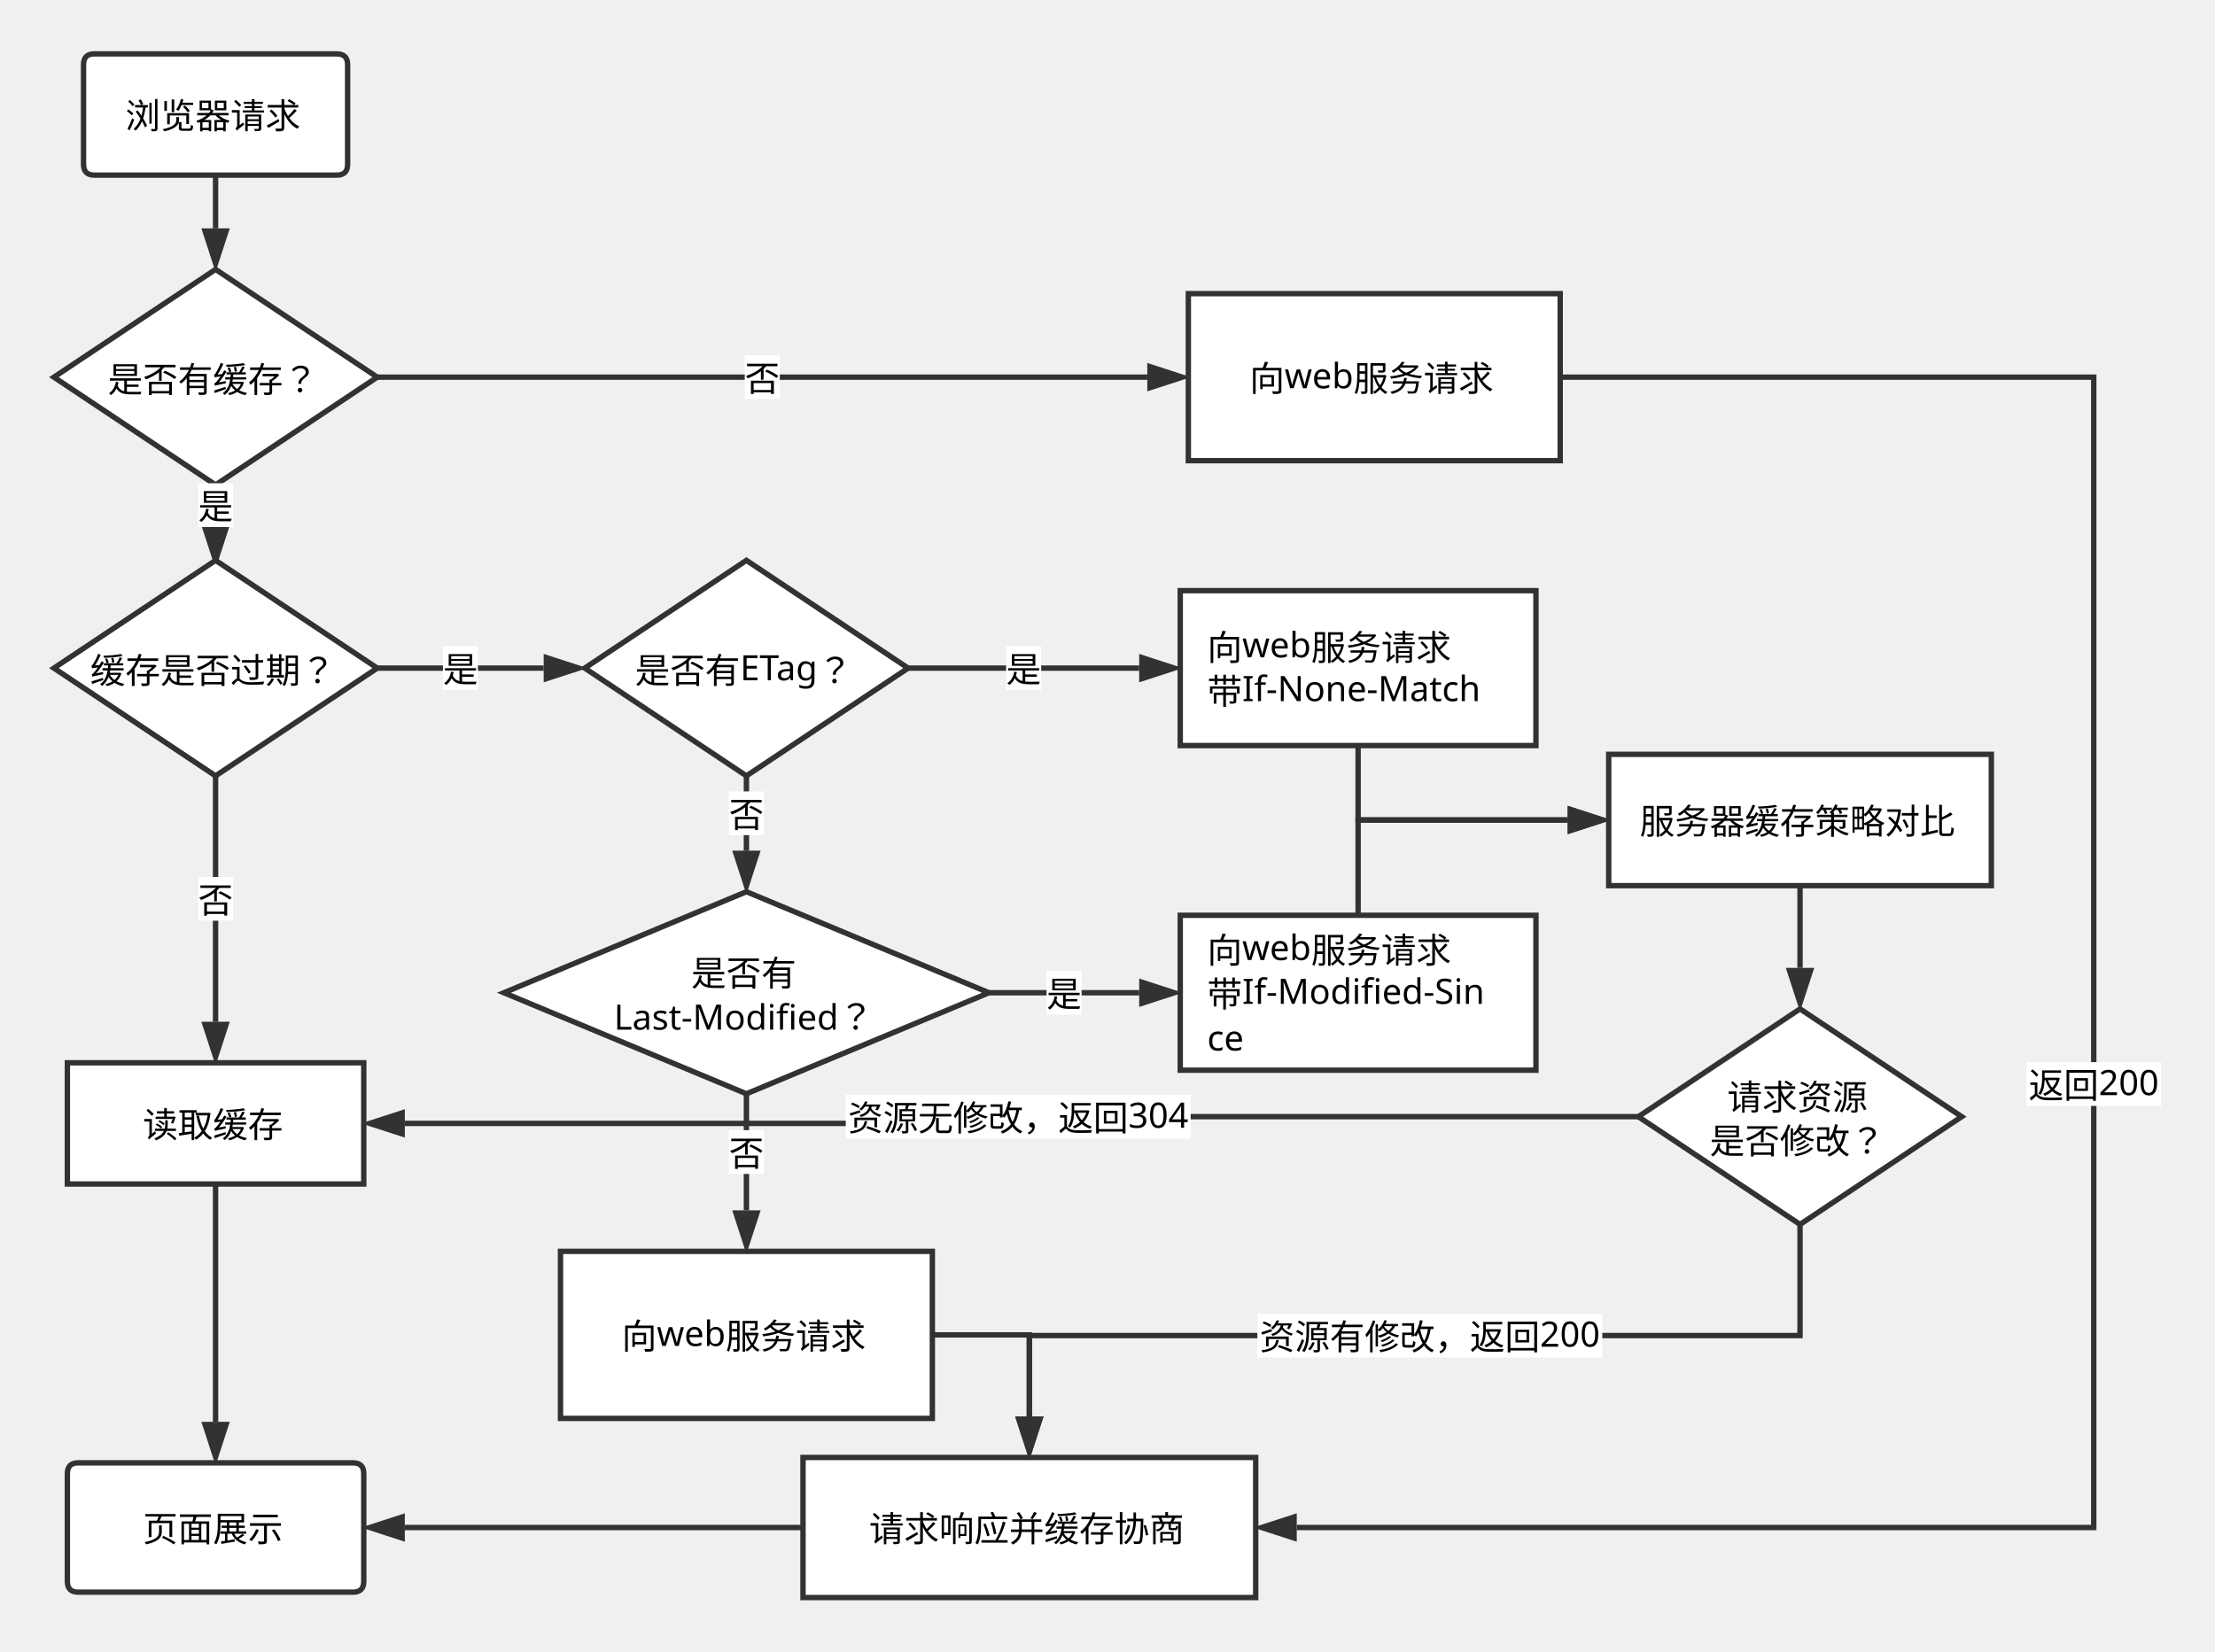
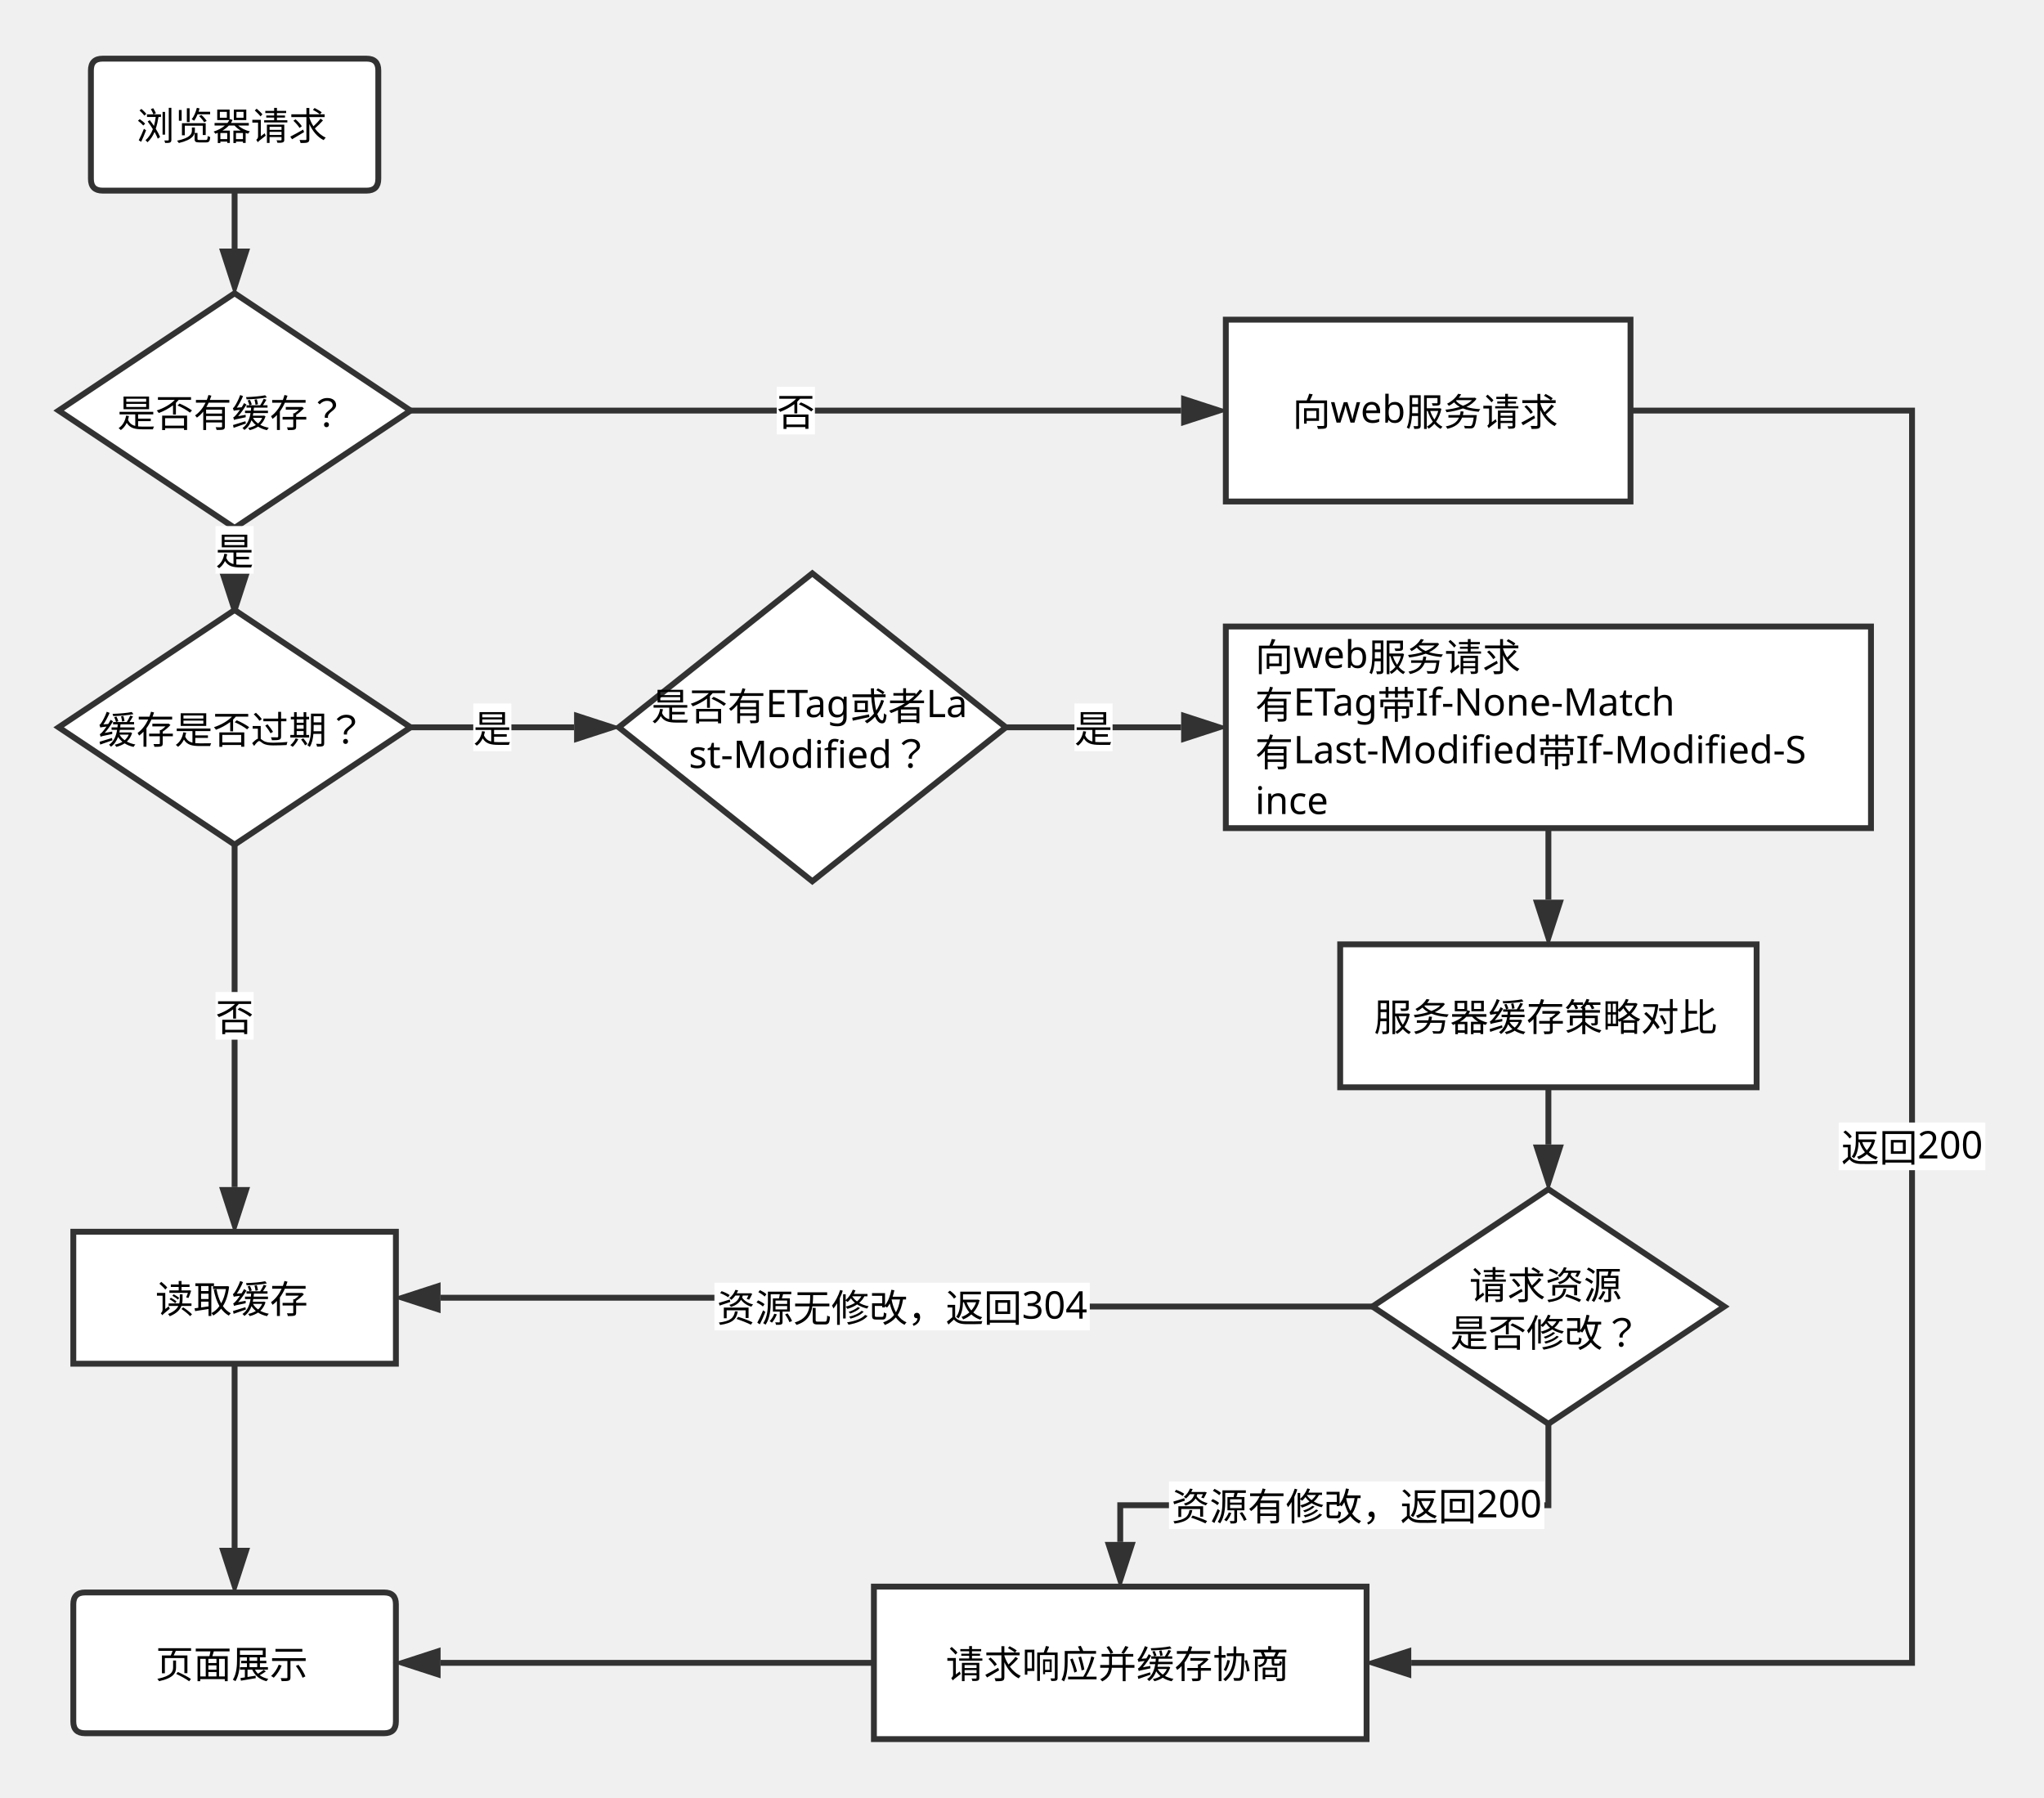
- <svg xmlns="http://www.w3.org/2000/svg" id="processonSvg1000" viewBox="90.0 69.0 822.0 613.0" width="822.0" height="613.0">
+ <svg xmlns="http://www.w3.org/2000/svg" id="processonSvg1000" viewBox="90.0 69.0 697.0 613.0" width="697.0" height="613.0">
  <defs id="ProcessOnDefs1001">
    <marker id="ProcessOnMarker1011" markerUnits="userSpaceOnUse" orient="auto" markerWidth="16.236" markerHeight="10.551" viewBox="-1.0 -1.376 16.236 10.551" refX="-1.0" refY="3.899">
      <path id="ProcessOnPath1012" d="M12.0 3.899L0.0 7.798V0.0Z" stroke="#323232" stroke-width="2.0" fill="#323232" transform="matrix(1.0,0.0,0.0,1.0,0.0,0.0)" />
    </marker>
    <marker id="ProcessOnMarker1019" markerUnits="userSpaceOnUse" orient="auto" markerWidth="16.236" markerHeight="10.551" viewBox="-1.0 -1.376 16.236 10.551" refX="-1.0" refY="3.899">
      <path id="ProcessOnPath1020" d="M12.0 3.899L0.0 7.798V0.0Z" stroke="#323232" stroke-width="2.0" fill="#323232" transform="matrix(1.0,0.0,0.0,1.0,0.0,0.0)" />
    </marker>
    <marker id="ProcessOnMarker1034" markerUnits="userSpaceOnUse" orient="auto" markerWidth="16.236" markerHeight="10.551" viewBox="-1.0 -1.376 16.236 10.551" refX="-1.0" refY="3.899">
      <path id="ProcessOnPath1035" d="M12.0 3.899L0.0 7.798V0.0Z" stroke="#323232" stroke-width="2.0" fill="#323232" transform="matrix(1.0,0.0,0.0,1.0,0.0,0.0)" />
    </marker>
    <marker id="ProcessOnMarker1049" markerUnits="userSpaceOnUse" orient="auto" markerWidth="16.236" markerHeight="10.551" viewBox="-1.0 -1.376 16.236 10.551" refX="-1.0" refY="3.899">
      <path id="ProcessOnPath1050" d="M12.0 3.899L0.0 7.798V0.0Z" stroke="#323232" stroke-width="2.0" fill="#323232" transform="matrix(1.0,0.0,0.0,1.0,0.0,0.0)" />
    </marker>
    <marker id="ProcessOnMarker1053" markerUnits="userSpaceOnUse" orient="auto" markerWidth="16.236" markerHeight="10.551" viewBox="-1.0 -1.376 16.236 10.551" refX="-1.0" refY="3.899">
      <path id="ProcessOnPath1054" d="M12.0 3.899L0.0 7.798V0.0Z" stroke="#323232" stroke-width="2.0" fill="#323232" transform="matrix(1.0,0.0,0.0,1.0,0.0,0.0)" />
    </marker>
-     <marker id="ProcessOnMarker1064" markerUnits="userSpaceOnUse" orient="auto" markerWidth="16.236" markerHeight="10.551" viewBox="-1.0 -1.376 16.236 10.551" refX="-1.0" refY="3.899">
-       <path id="ProcessOnPath1065" d="M12.0 3.899L0.0 7.798V0.0Z" stroke="#323232" stroke-width="2.0" fill="#323232" transform="matrix(1.0,0.0,0.0,1.0,0.0,0.0)" />
+     <marker id="ProcessOnMarker1065" markerUnits="userSpaceOnUse" orient="auto" markerWidth="16.236" markerHeight="10.551" viewBox="-1.0 -1.376 16.236 10.551" refX="-1.0" refY="3.899">
+       <path id="ProcessOnPath1066" d="M12.0 3.899L0.0 7.798V0.0Z" stroke="#323232" stroke-width="2.0" fill="#323232" transform="matrix(1.0,0.0,0.0,1.0,0.0,0.0)" />
    </marker>
-     <marker id="ProcessOnMarker1076" markerUnits="userSpaceOnUse" orient="auto" markerWidth="16.236" markerHeight="10.551" viewBox="-1.0 -1.376 16.236 10.551" refX="-1.0" refY="3.899">
-       <path id="ProcessOnPath1077" d="M12.0 3.899L0.0 7.798V0.0Z" stroke="#323232" stroke-width="2.0" fill="#323232" transform="matrix(1.0,0.0,0.0,1.0,0.0,0.0)" />
+     <marker id="ProcessOnMarker1087" markerUnits="userSpaceOnUse" orient="auto" markerWidth="16.236" markerHeight="10.551" viewBox="-1.0 -1.376 16.236 10.551" refX="-1.0" refY="3.899">
+       <path id="ProcessOnPath1088" d="M12.0 3.899L0.0 7.798V0.0Z" stroke="#323232" stroke-width="2.0" fill="#323232" transform="matrix(1.0,0.0,0.0,1.0,0.0,0.0)" />
    </marker>
-     <marker id="ProcessOnMarker1088" markerUnits="userSpaceOnUse" orient="auto" markerWidth="16.236" markerHeight="10.551" viewBox="-1.0 -1.376 16.236 10.551" refX="-1.0" refY="3.899">
-       <path id="ProcessOnPath1089" d="M12.0 3.899L0.0 7.798V0.0Z" stroke="#323232" stroke-width="2.0" fill="#323232" transform="matrix(1.0,0.0,0.0,1.0,0.0,0.0)" />
+     <marker id="ProcessOnMarker1094" markerUnits="userSpaceOnUse" orient="auto" markerWidth="16.236" markerHeight="10.551" viewBox="-1.0 -1.376 16.236 10.551" refX="-1.0" refY="3.899">
+       <path id="ProcessOnPath1095" d="M12.0 3.899L0.0 7.798V0.0Z" stroke="#323232" stroke-width="2.0" fill="#323232" transform="matrix(1.0,0.0,0.0,1.0,0.0,0.0)" />
    </marker>
-     <marker id="ProcessOnMarker1109" markerUnits="userSpaceOnUse" orient="auto" markerWidth="16.236" markerHeight="10.551" viewBox="-1.0 -1.376 16.236 10.551" refX="-1.0" refY="3.899">
-       <path id="ProcessOnPath1110" d="M12.0 3.899L0.0 7.798V0.0Z" stroke="#323232" stroke-width="2.0" fill="#323232" transform="matrix(1.0,0.0,0.0,1.0,0.0,0.0)" />
+     <marker id="ProcessOnMarker1103" markerUnits="userSpaceOnUse" orient="auto" markerWidth="16.236" markerHeight="10.551" viewBox="-1.0 -1.376 16.236 10.551" refX="-1.0" refY="3.899">
+       <path id="ProcessOnPath1104" d="M12.0 3.899L0.0 7.798V0.0Z" stroke="#323232" stroke-width="2.0" fill="#323232" transform="matrix(1.0,0.0,0.0,1.0,0.0,0.0)" />
    </marker>
-     <marker id="ProcessOnMarker1116" markerUnits="userSpaceOnUse" orient="auto" markerWidth="16.236" markerHeight="10.551" viewBox="-1.0 -1.376 16.236 10.551" refX="-1.0" refY="3.899">
-       <path id="ProcessOnPath1117" d="M12.0 3.899L0.0 7.798V0.0Z" stroke="#323232" stroke-width="2.0" fill="#323232" transform="matrix(1.0,0.0,0.0,1.0,0.0,0.0)" />
+     <marker id="ProcessOnMarker1110" markerUnits="userSpaceOnUse" orient="auto" markerWidth="16.236" markerHeight="10.551" viewBox="-1.0 -1.376 16.236 10.551" refX="-1.0" refY="3.899">
+       <path id="ProcessOnPath1111" d="M12.0 3.899L0.0 7.798V0.0Z" stroke="#323232" stroke-width="2.0" fill="#323232" transform="matrix(1.0,0.0,0.0,1.0,0.0,0.0)" />
    </marker>
-     <marker id="ProcessOnMarker1125" markerUnits="userSpaceOnUse" orient="auto" markerWidth="16.236" markerHeight="10.551" viewBox="-1.0 -1.376 16.236 10.551" refX="-1.0" refY="3.899">
-       <path id="ProcessOnPath1126" d="M12.0 3.899L0.0 7.798V0.0Z" stroke="#323232" stroke-width="2.0" fill="#323232" transform="matrix(1.0,0.0,0.0,1.0,0.0,0.0)" />
+     <marker id="ProcessOnMarker1114" markerUnits="userSpaceOnUse" orient="auto" markerWidth="16.236" markerHeight="10.551" viewBox="-1.0 -1.376 16.236 10.551" refX="-1.0" refY="3.899">
+       <path id="ProcessOnPath1115" d="M12.0 3.899L0.0 7.798V0.0Z" stroke="#323232" stroke-width="2.0" fill="#323232" transform="matrix(1.0,0.0,0.0,1.0,0.0,0.0)" />
    </marker>
-     <marker id="ProcessOnMarker1132" markerUnits="userSpaceOnUse" orient="auto" markerWidth="16.236" markerHeight="10.551" viewBox="-1.0 -1.376 16.236 10.551" refX="-1.0" refY="3.899">
-       <path id="ProcessOnPath1133" d="M12.0 3.899L0.0 7.798V0.0Z" stroke="#323232" stroke-width="2.0" fill="#323232" transform="matrix(1.0,0.0,0.0,1.0,0.0,0.0)" />
+     <marker id="ProcessOnMarker1121" markerUnits="userSpaceOnUse" orient="auto" markerWidth="16.236" markerHeight="10.551" viewBox="-1.0 -1.376 16.236 10.551" refX="-1.0" refY="3.899">
+       <path id="ProcessOnPath1122" d="M12.0 3.899L0.0 7.798V0.0Z" stroke="#323232" stroke-width="2.0" fill="#323232" transform="matrix(1.0,0.0,0.0,1.0,0.0,0.0)" />
    </marker>
-     <marker id="ProcessOnMarker1136" markerUnits="userSpaceOnUse" orient="auto" markerWidth="16.236" markerHeight="10.551" viewBox="-1.0 -1.376 16.236 10.551" refX="-1.0" refY="3.899">
-       <path id="ProcessOnPath1137" d="M12.0 3.899L0.0 7.798V0.0Z" stroke="#323232" stroke-width="2.0" fill="#323232" transform="matrix(1.0,0.0,0.0,1.0,0.0,0.0)" />
-     </marker>
-     <marker id="ProcessOnMarker1140" markerUnits="userSpaceOnUse" orient="auto" markerWidth="16.236" markerHeight="10.551" viewBox="-1.0 -1.376 16.236 10.551" refX="-1.0" refY="3.899">
-       <path id="ProcessOnPath1141" d="M12.0 3.899L0.0 7.798V0.0Z" stroke="#323232" stroke-width="2.0" fill="#323232" transform="matrix(1.0,0.0,0.0,1.0,0.0,0.0)" />
-     </marker>
-     <marker id="ProcessOnMarker1144" markerUnits="userSpaceOnUse" orient="auto" markerWidth="16.236" markerHeight="10.551" viewBox="-1.0 -1.376 16.236 10.551" refX="-1.0" refY="3.899">
-       <path id="ProcessOnPath1145" d="M12.0 3.899L0.0 7.798V0.0Z" stroke="#323232" stroke-width="2.0" fill="#323232" transform="matrix(1.0,0.0,0.0,1.0,0.0,0.0)" />
-     </marker>
-     <marker id="ProcessOnMarker1151" markerUnits="userSpaceOnUse" orient="auto" markerWidth="16.236" markerHeight="10.551" viewBox="-1.0 -1.376 16.236 10.551" refX="-1.0" refY="3.899">
-       <path id="ProcessOnPath1152" d="M12.0 3.899L0.0 7.798V0.0Z" stroke="#323232" stroke-width="2.0" fill="#323232" transform="matrix(1.0,0.0,0.0,1.0,0.0,0.0)" />
-     </marker>
-     <marker id="ProcessOnMarker1162" markerUnits="userSpaceOnUse" orient="auto" markerWidth="16.236" markerHeight="10.551" viewBox="-1.0 -1.376 16.236 10.551" refX="-1.0" refY="3.899">
-       <path id="ProcessOnPath1163" d="M12.0 3.899L0.0 7.798V0.0Z" stroke="#323232" stroke-width="2.0" fill="#323232" transform="matrix(1.0,0.0,0.0,1.0,0.0,0.0)" />
-     </marker>
-     <marker id="ProcessOnMarker1166" markerUnits="userSpaceOnUse" orient="auto" markerWidth="16.236" markerHeight="10.551" viewBox="-1.0 -1.376 16.236 10.551" refX="-1.0" refY="3.899">
-       <path id="ProcessOnPath1167" d="M12.0 3.899L0.0 7.798V0.0Z" stroke="#323232" stroke-width="2.0" fill="#323232" transform="matrix(1.0,0.0,0.0,1.0,0.0,0.0)" />
+     <marker id="ProcessOnMarker1128" markerUnits="userSpaceOnUse" orient="auto" markerWidth="16.236" markerHeight="10.551" viewBox="-1.0 -1.376 16.236 10.551" refX="-1.0" refY="3.899">
+       <path id="ProcessOnPath1129" d="M12.0 3.899L0.0 7.798V0.0Z" stroke="#323232" stroke-width="2.0" fill="#323232" transform="matrix(1.0,0.0,0.0,1.0,0.0,0.0)" />
    </marker>
  </defs>
  <g id="ProcessOnG1002">
-     <path id="ProcessOnPath1003" d="M90.0 69.0H912.0V682.0H90.0V69.0Z" fill="none" />
+     <path id="ProcessOnPath1003" d="M90.0 69.0H787.0V682.0H90.0V69.0Z" fill="none" />
    <g id="ProcessOnG1004">
      <g id="ProcessOnG1005" transform="matrix(1.0,0.0,0.0,1.0,121.0,89.0)" opacity="1.0">
        <path id="ProcessOnPath1006" d="M0.0 4.0Q0.0 0.0 4.0 0.0L94.0 0.0Q98.0 0.0 98.0 4.0L98.0 41.0Q98.0 45.0 94.0 45.0L4.0 45.0Q0.0 45.0 0.0 41.0Z" stroke="#323232" stroke-width="2.0" stroke-dasharray="none" opacity="1.0" fill="#ffffff" />
        <g id="ProcessOnG1007" transform="matrix(1.0,0.0,0.0,1.0,10.0,14.375)">
          <text id="ProcessOnText1008" fill="#000000" font-size="13" x="38.0" y="13.325" font-family="微软雅黑" font-weight="normal" font-style="normal" text-decoration="none" family="微软雅黑" text-anchor="middle" size="13">浏览器请求</text>
        </g>
      </g>
      <g id="ProcessOnG1009">
        <path id="ProcessOnPath1010" d="M170.0 134.0L170.0 151.5L170.0 151.5L170.0 153.764" stroke="#323232" stroke-width="2.0" stroke-dasharray="none" fill="none" marker-end="url(#ProcessOnMarker1011)" />
      </g>
      <g id="ProcessOnG1013" transform="matrix(1.0,0.0,0.0,1.0,110.0,169.0)" opacity="1.0">
        <path id="ProcessOnPath1014" d="M0.0 40.0L60.0 0.0L120.0 40.0L60.0 80.0Z" stroke="#323232" stroke-width="2.0" stroke-dasharray="none" opacity="1.0" fill="#ffffff" />
        <g id="ProcessOnG1015" transform="matrix(1.0,0.0,0.0,1.0,10.0,32.275)">
          <text id="ProcessOnText1016" fill="#000000" font-size="13" x="49.0" y="13.325" font-family="微软雅黑" font-weight="normal" font-style="normal" text-decoration="none" family="微软雅黑" text-anchor="middle" size="13">是否有缓存？</text>
        </g>
      </g>
      <g id="ProcessOnG1017">
-         <path id="ProcessOnPath1018" d="M230.0 209.0L380.5 209.0L380.5 209.0L515.764 209.0" stroke="#323232" stroke-width="2.0" stroke-dasharray="none" fill="none" marker-end="url(#ProcessOnMarker1019)" />
-         <g id="ProcessOnG1021" transform="matrix(1.0,0.0,0.0,1.0,372.882,200.875)">
+         <path id="ProcessOnPath1018" d="M230.0 209.0L369.0 209.0L369.0 209.0L492.764 209.0" stroke="#323232" stroke-width="2.0" stroke-dasharray="none" fill="none" marker-end="url(#ProcessOnMarker1019)" />
+         <g id="ProcessOnG1021" transform="matrix(1.0,0.0,0.0,1.0,361.382,200.875)">
          <path id="ProcessOnPath1022" d="M0 0H13.0V16.25H0Z" fill="#fff" transform="matrix(1.0,0.0,0.0,1.0,-6.5,0.0)" />
          <text id="ProcessOnText1023" fill="#000000" font-size="13" x="0.0" y="13.325" font-family="微软雅黑" font-weight="normal" font-style="normal" text-decoration="none" family="微软雅黑" text-anchor="middle" size="13">否</text>
        </g>
      </g>
-       <g id="ProcessOnG1024" transform="matrix(1.0,0.0,0.0,1.0,531.0,178.0)" opacity="1.0">
+       <g id="ProcessOnG1024" transform="matrix(1.0,0.0,0.0,1.0,508.0,178.0)" opacity="1.0">
        <path id="ProcessOnPath1025" d="M0.0 0.0L138.0 0.0L138.0 62.0L0.0 62.0Z" stroke="#323232" stroke-width="2.0" stroke-dasharray="none" opacity="1.0" fill="#ffffff" />
        <g id="ProcessOnG1026" transform="matrix(1.0,0.0,0.0,1.0,10.0,22.875)">
          <text id="ProcessOnText1027" fill="#000000" font-size="13" x="58.0" y="13.325" font-family="微软雅黑" font-weight="normal" font-style="normal" text-decoration="none" family="微软雅黑" text-anchor="middle" size="13">向web服务请求</text>
        </g>
      </g>
      <g id="ProcessOnG1028" transform="matrix(1.0,0.0,0.0,1.0,388.0,610.0)" opacity="1.0">
        <path id="ProcessOnPath1029" d="M0.0 0.0L168.0 0.0L168.0 52.0L0.0 52.0Z" stroke="#323232" stroke-width="2.0" stroke-dasharray="none" opacity="1.0" fill="#ffffff" />
        <g id="ProcessOnG1030" transform="matrix(1.0,0.0,0.0,1.0,10.0,17.875)">
          <text id="ProcessOnText1031" fill="#000000" font-size="13" x="73.0" y="13.325" font-family="微软雅黑" font-weight="normal" font-style="normal" text-decoration="none" family="微软雅黑" text-anchor="middle" size="13">请求响应并缓存协商</text>
        </g>
      </g>
      <g id="ProcessOnG1032">
        <path id="ProcessOnPath1033" d="M170.0 249.0L170.0 263.0L170.0 263.0L170.0 264.0" stroke="#323232" stroke-width="2.0" stroke-dasharray="none" fill="none" marker-end="url(#ProcessOnMarker1034)" />
        <g id="ProcessOnG1036" transform="matrix(1.0,0.0,0.0,1.0,170.0,248.375)">
          <path id="ProcessOnPath1037" d="M0 0H13.0V16.25H0Z" fill="#fff" transform="matrix(1.0,0.0,0.0,1.0,-6.5,0.0)" />
          <text id="ProcessOnText1038" fill="#000000" font-size="13" x="0.0" y="13.325" font-family="微软雅黑" font-weight="normal" font-style="normal" text-decoration="none" family="微软雅黑" text-anchor="middle" size="13">是</text>
        </g>
      </g>
      <g id="ProcessOnG1039" transform="matrix(1.0,0.0,0.0,1.0,110.0,277.0)" opacity="1.0">
        <path id="ProcessOnPath1040" d="M0.0 40.0L60.0 0.0L120.0 40.0L60.0 80.0Z" stroke="#323232" stroke-width="2.0" stroke-dasharray="none" opacity="1.0" fill="#ffffff" />
        <g id="ProcessOnG1041" transform="matrix(1.0,0.0,0.0,1.0,10.0,32.275)">
          <text id="ProcessOnText1042" fill="#000000" font-size="13" x="49.0" y="13.325" font-family="微软雅黑" font-weight="normal" font-style="normal" text-decoration="none" family="微软雅黑" text-anchor="middle" size="13">缓存是否过期？</text>
        </g>
      </g>
      <g id="ProcessOnG1043" transform="matrix(1.0,0.0,0.0,1.0,115.0,612.0)" opacity="1.0">
        <path id="ProcessOnPath1044" d="M0.0 4.0Q0.0 0.0 4.0 0.0L106.0 0.0Q110.0 0.0 110.0 4.0L110.0 44.0Q110.0 48.0 106.0 48.0L4.0 48.0Q0.0 48.0 0.0 44.0Z" stroke="#323232" stroke-width="2.0" stroke-dasharray="none" opacity="1.0" fill="#ffffff" />
        <g id="ProcessOnG1045" transform="matrix(1.0,0.0,0.0,1.0,10.0,15.875)">
          <text id="ProcessOnText1046" fill="#000000" font-size="13" x="44.0" y="13.325" font-family="微软雅黑" font-weight="normal" font-style="normal" text-decoration="none" family="微软雅黑" text-anchor="middle" size="13">页面展示</text>
        </g>
      </g>
      <g id="ProcessOnG1047">
        <path id="ProcessOnPath1048" d="M388.0 636.0L306.5 636.0L306.5 636.0L240.236 636.0" stroke="#323232" stroke-width="2.0" stroke-dasharray="none" fill="none" marker-end="url(#ProcessOnMarker1049)" />
      </g>
      <g id="ProcessOnG1051">
-         <path id="ProcessOnPath1052" d="M230.0 317.0L268.5 317.0L268.5 317.0L291.764 317.0" stroke="#323232" stroke-width="2.0" stroke-dasharray="none" fill="none" marker-end="url(#ProcessOnMarker1053)" />
-         <g id="ProcessOnG1055" transform="matrix(1.0,0.0,0.0,1.0,260.882,308.875)">
+         <path id="ProcessOnPath1052" d="M230.0 317.0L265.5 317.0L265.5 317.0L285.764 317.0" stroke="#323232" stroke-width="2.0" stroke-dasharray="none" fill="none" marker-end="url(#ProcessOnMarker1053)" />
+         <g id="ProcessOnG1055" transform="matrix(1.0,0.0,0.0,1.0,257.882,308.875)">
          <path id="ProcessOnPath1056" d="M0 0H13.0V16.25H0Z" fill="#fff" transform="matrix(1.0,0.0,0.0,1.0,-6.5,0.0)" />
          <text id="ProcessOnText1057" fill="#000000" font-size="13" x="0.0" y="13.325" font-family="微软雅黑" font-weight="normal" font-style="normal" text-decoration="none" family="微软雅黑" text-anchor="middle" size="13">是</text>
        </g>
      </g>
-       <g id="ProcessOnG1058" transform="matrix(1.0,0.0,0.0,1.0,307.0,277.0)" opacity="1.0">
-         <path id="ProcessOnPath1059" d="M0.0 40.0L60.0 0.0L120.0 40.0L60.0 80.0Z" stroke="#323232" stroke-width="2.0" stroke-dasharray="none" opacity="1.0" fill="#ffffff" />
-         <g id="ProcessOnG1060" transform="matrix(1.0,0.0,0.0,1.0,10.0,32.275)">
-           <text id="ProcessOnText1061" fill="#000000" font-size="13" x="49.0" y="13.325" font-family="微软雅黑" font-weight="normal" font-style="normal" text-decoration="none" family="微软雅黑" text-anchor="middle" size="13">是否有ETag？</text>
+       <g id="ProcessOnG1058" transform="matrix(1.0,0.0,0.0,1.0,301.0,264.5)" opacity="1.0">
+         <path id="ProcessOnPath1059" d="M0.0 52.5L66.0 0.0L132.0 52.5L66.0 105.0Z" stroke="#323232" stroke-width="2.0" stroke-dasharray="none" opacity="1.0" fill="#ffffff" />
+         <g id="ProcessOnG1060" transform="matrix(1.0,0.0,0.0,1.0,10.0,36.775)">
+           <text id="ProcessOnText1061" fill="#000000" font-size="13" x="55.0" y="13.325" font-family="微软雅黑" font-weight="normal" font-style="normal" text-decoration="none" family="微软雅黑" text-anchor="middle" size="13">是否有ETag或者La</text>
+           <text id="ProcessOnText1062" fill="#000000" font-size="13" x="55.0" y="29.575" font-family="微软雅黑" font-weight="normal" font-style="normal" text-decoration="none" family="微软雅黑" text-anchor="middle" size="13">st-Modified？</text>
        </g>
      </g>
-       <g id="ProcessOnG1062">
-         <path id="ProcessOnPath1063" d="M427.0 317.0L477.5 317.0L477.5 317.0L512.764 317.0" stroke="#323232" stroke-width="2.0" stroke-dasharray="none" fill="none" marker-end="url(#ProcessOnMarker1064)" />
-         <g id="ProcessOnG1066" transform="matrix(1.0,0.0,0.0,1.0,469.882,308.875)">
-           <path id="ProcessOnPath1067" d="M0 0H13.0V16.25H0Z" fill="#fff" transform="matrix(1.0,0.0,0.0,1.0,-6.5,0.0)" />
-           <text id="ProcessOnText1068" fill="#000000" font-size="13" x="0.0" y="13.325" font-family="微软雅黑" font-weight="normal" font-style="normal" text-decoration="none" family="微软雅黑" text-anchor="middle" size="13">是</text>
+       <g id="ProcessOnG1063">
+         <path id="ProcessOnPath1064" d="M433.0 317.0L470.5 317.0L470.5 317.0L492.764 317.0" stroke="#323232" stroke-width="2.0" stroke-dasharray="none" fill="none" marker-end="url(#ProcessOnMarker1065)" />
+         <g id="ProcessOnG1067" transform="matrix(1.0,0.0,0.0,1.0,462.882,308.875)">
+           <path id="ProcessOnPath1068" d="M0 0H13.0V16.25H0Z" fill="#fff" transform="matrix(1.0,0.0,0.0,1.0,-6.5,0.0)" />
+           <text id="ProcessOnText1069" fill="#000000" font-size="13" x="0.0" y="13.325" font-family="微软雅黑" font-weight="normal" font-style="normal" text-decoration="none" family="微软雅黑" text-anchor="middle" size="13">是</text>
        </g>
      </g>
-       <g id="ProcessOnG1069" transform="matrix(1.0,0.0,0.0,1.0,528.0,288.25)" opacity="1.0">
-         <path id="ProcessOnPath1070" d="M0.0 0.0L132.0 0.0L132.0 57.5L0.0 57.5Z" stroke="#323232" stroke-width="2.0" stroke-dasharray="none" opacity="1.0" fill="#ffffff" />
-         <g id="ProcessOnG1071" transform="matrix(1.0,0.0,0.0,1.0,10.0,12.5)">
-           <text id="ProcessOnText1072" fill="#000000" font-size="13" x="0.0" y="13.325" font-family="微软雅黑" font-weight="normal" font-style="normal" text-decoration="none" family="微软雅黑" text-anchor="start" size="13">向web服务请求</text>
-           <text id="ProcessOnText1073" fill="#000000" font-size="13" x="0.0" y="29.575" font-family="微软雅黑" font-weight="normal" font-style="normal" text-decoration="none" family="微软雅黑" text-anchor="start" size="13">带If-None-Match</text>
+       <g id="ProcessOnG1070" transform="matrix(1.0,0.0,0.0,1.0,508.0,282.625)" opacity="1.0">
+         <path id="ProcessOnPath1071" d="M0.0 0.0L220.0 0.0L220.0 68.75L0.0 68.75Z" stroke="#323232" stroke-width="2.0" stroke-dasharray="none" opacity="1.0" fill="#ffffff" />
+         <g id="ProcessOnG1072" transform="matrix(1.0,0.0,0.0,1.0,10.0,1.875)">
+           <text id="ProcessOnText1073" fill="#000000" font-size="13" x="0.0" y="13.325" font-family="微软雅黑" font-weight="normal" font-style="normal" text-decoration="none" family="微软雅黑" text-anchor="start" size="13">向web服务请求</text>
+           <text id="ProcessOnText1074" fill="#000000" font-size="13" x="0.0" y="29.575" font-family="微软雅黑" font-weight="normal" font-style="normal" text-decoration="none" family="微软雅黑" text-anchor="start" size="13">有ETag带If-None-Match</text>
+           <text id="ProcessOnText1075" fill="#000000" font-size="13" x="0.0" y="45.825" font-family="微软雅黑" font-weight="normal" font-style="normal" text-decoration="none" family="微软雅黑" text-anchor="start" size="13">有Last-Modified带If-Modified-S</text>
+           <text id="ProcessOnText1076" fill="#000000" font-size="13" x="0.0" y="62.075" font-family="微软雅黑" font-weight="normal" font-style="normal" text-decoration="none" family="微软雅黑" text-anchor="start" size="13">ince</text>
        </g>
      </g>
-       <g id="ProcessOnG1074">
-         <path id="ProcessOnPath1075" d="M367.0 357.0L367.0 378.5L367.0 378.5L367.0 384.764" stroke="#323232" stroke-width="2.0" stroke-dasharray="none" fill="none" marker-end="url(#ProcessOnMarker1076)" />
-         <g id="ProcessOnG1078" transform="matrix(1.0,0.0,0.0,1.0,367.0,362.757)">
-           <path id="ProcessOnPath1079" d="M0 0H13.0V16.25H0Z" fill="#fff" transform="matrix(1.0,0.0,0.0,1.0,-6.5,0.0)" />
-           <text id="ProcessOnText1080" fill="#000000" font-size="13" x="0.0" y="13.325" font-family="微软雅黑" font-weight="normal" font-style="normal" text-decoration="none" family="微软雅黑" text-anchor="middle" size="13">否</text>
+       <g id="ProcessOnG1077" transform="matrix(1.0,0.0,0.0,1.0,547.0,391.0)" opacity="1.0">
+         <path id="ProcessOnPath1078" d="M0.0 0.0L142.0 0.0L142.0 48.75L0.0 48.75Z" stroke="#323232" stroke-width="2.0" stroke-dasharray="none" opacity="1.0" fill="#ffffff" />
+         <g id="ProcessOnG1079" transform="matrix(1.0,0.0,0.0,1.0,10.0,16.25)">
+           <text id="ProcessOnText1080" fill="#000000" font-size="13" x="60.0" y="13.325" font-family="微软雅黑" font-weight="normal" font-style="normal" text-decoration="none" family="微软雅黑" text-anchor="middle" size="13">服务器缓存策略对比</text>
        </g>
      </g>
-       <g id="ProcessOnG1081" transform="matrix(1.0,0.0,0.0,1.0,277.0,400.0)" opacity="1.0">
-         <path id="ProcessOnPath1082" d="M0.0 37.5L90.0 0.0L180.0 37.5L90.0 75.0Z" stroke="#323232" stroke-width="2.0" stroke-dasharray="none" opacity="1.0" fill="#ffffff" />
-         <g id="ProcessOnG1083" transform="matrix(1.0,0.0,0.0,1.0,10.0,21.625)">
-           <text id="ProcessOnText1084" fill="#000000" font-size="13" x="79.0" y="13.325" font-family="微软雅黑" font-weight="normal" font-style="normal" text-decoration="none" family="微软雅黑" text-anchor="middle" size="13">是否有</text>
-           <text id="ProcessOnText1085" fill="#000000" font-size="13" x="79.0" y="29.575" font-family="微软雅黑" font-weight="normal" font-style="normal" text-decoration="none" family="微软雅黑" text-anchor="middle" size="13">Last-Modified？</text>
+       <g id="ProcessOnG1081" transform="matrix(1.0,0.0,0.0,1.0,115.0,489.0)" opacity="1.0">
+         <path id="ProcessOnPath1082" d="M0.0 0.0L110.0 0.0L110.0 45.0L0.0 45.0Z" stroke="#323232" stroke-width="2.0" stroke-dasharray="none" opacity="1.0" fill="#ffffff" />
+         <g id="ProcessOnG1083" transform="matrix(1.0,0.0,0.0,1.0,10.0,14.375)">
+           <text id="ProcessOnText1084" fill="#000000" font-size="13" x="44.0" y="13.325" font-family="微软雅黑" font-weight="normal" font-style="normal" text-decoration="none" family="微软雅黑" text-anchor="middle" size="13">读取缓存</text>
        </g>
      </g>
-       <g id="ProcessOnG1086">
-         <path id="ProcessOnPath1087" d="M457.0 437.5L492.5 437.5L492.5 437.5L512.764 437.5" stroke="#323232" stroke-width="2.0" stroke-dasharray="none" fill="none" marker-end="url(#ProcessOnMarker1088)" />
-         <g id="ProcessOnG1090" transform="matrix(1.0,0.0,0.0,1.0,484.882,429.375)">
-           <path id="ProcessOnPath1091" d="M0 0H13.0V16.25H0Z" fill="#fff" transform="matrix(1.0,0.0,0.0,1.0,-6.5,0.0)" />
-           <text id="ProcessOnText1092" fill="#000000" font-size="13" x="0.0" y="13.325" font-family="微软雅黑" font-weight="normal" font-style="normal" text-decoration="none" family="微软雅黑" text-anchor="middle" size="13">是</text>
+       <g id="ProcessOnG1085">
+         <path id="ProcessOnPath1086" d="M170.0 357.0L170.0 423.0L170.0 423.0L170.0 473.764" stroke="#323232" stroke-width="2.0" stroke-dasharray="none" fill="none" marker-end="url(#ProcessOnMarker1087)" />
+         <g id="ProcessOnG1089" transform="matrix(1.0,0.0,0.0,1.0,170.0,407.257)">
+           <path id="ProcessOnPath1090" d="M0 0H13.0V16.25H0Z" fill="#fff" transform="matrix(1.0,0.0,0.0,1.0,-6.5,0.0)" />
+           <text id="ProcessOnText1091" fill="#000000" font-size="13" x="0.0" y="13.325" font-family="微软雅黑" font-weight="normal" font-style="normal" text-decoration="none" family="微软雅黑" text-anchor="middle" size="13">否</text>
        </g>
      </g>
-       <g id="ProcessOnG1093" transform="matrix(1.0,0.0,0.0,1.0,528.0,408.75)" opacity="1.0">
-         <path id="ProcessOnPath1094" d="M0.0 0.0L132.0 0.0L132.0 57.5L0.0 57.5Z" stroke="#323232" stroke-width="2.0" stroke-dasharray="none" opacity="1.0" fill="#ffffff" />
-         <g id="ProcessOnG1095" transform="matrix(1.0,0.0,0.0,1.0,10.0,4.375)">
-           <text id="ProcessOnText1096" fill="#000000" font-size="13" x="0.0" y="13.325" font-family="微软雅黑" font-weight="normal" font-style="normal" text-decoration="none" family="微软雅黑" text-anchor="start" size="13">向web服务请求</text>
-           <text id="ProcessOnText1097" fill="#000000" font-size="13" x="0.0" y="29.575" font-family="微软雅黑" font-weight="normal" font-style="normal" text-decoration="none" family="微软雅黑" text-anchor="start" size="13">带If-Modified-Sin</text>
-           <text id="ProcessOnText1098" fill="#000000" font-size="13" x="0.0" y="45.825" font-family="微软雅黑" font-weight="normal" font-style="normal" text-decoration="none" family="微软雅黑" text-anchor="start" size="13">ce</text>
+       <g id="ProcessOnG1092">
+         <path id="ProcessOnPath1093" d="M170.0 534.0L170.0 573.0L170.0 573.0L170.0 596.764" stroke="#323232" stroke-width="2.0" stroke-dasharray="none" fill="none" marker-end="url(#ProcessOnMarker1094)" />
+       </g>
+       <g id="ProcessOnG1096" transform="matrix(1.0,0.0,0.0,1.0,558.0,474.5)" opacity="1.0">
+         <path id="ProcessOnPath1097" d="M0.0 40.0L60.0 0.0L120.0 40.0L60.0 80.0Z" stroke="#323232" stroke-width="2.0" stroke-dasharray="none" opacity="1.0" fill="#ffffff" />
+         <g id="ProcessOnG1098" transform="matrix(1.0,0.0,0.0,1.0,10.0,24.15)">
+           <text id="ProcessOnText1099" fill="#000000" font-size="13" x="49.0" y="13.325" font-family="微软雅黑" font-weight="normal" font-style="normal" text-decoration="none" family="微软雅黑" text-anchor="middle" size="13">    请求资源   </text>
+           <text id="ProcessOnText1100" fill="#000000" font-size="13" x="49.0" y="29.575" font-family="微软雅黑" font-weight="normal" font-style="normal" text-decoration="none" family="微软雅黑" text-anchor="middle" size="13">    是否修改？</text>
        </g>
      </g>
-       <g id="ProcessOnG1099" transform="matrix(1.0,0.0,0.0,1.0,687.0,349.0)" opacity="1.0">
-         <path id="ProcessOnPath1100" d="M0.0 0.0L142.0 0.0L142.0 48.75L0.0 48.75Z" stroke="#323232" stroke-width="2.0" stroke-dasharray="none" opacity="1.0" fill="#ffffff" />
-         <g id="ProcessOnG1101" transform="matrix(1.0,0.0,0.0,1.0,10.0,16.25)">
-           <text id="ProcessOnText1102" fill="#000000" font-size="13" x="60.0" y="13.325" font-family="微软雅黑" font-weight="normal" font-style="normal" text-decoration="none" family="微软雅黑" text-anchor="middle" size="13">服务器缓存策略对比</text>
+       <g id="ProcessOnG1101">
+         <path id="ProcessOnPath1102" d="M558.0 514.5L391.5 514.5L391.5 511.5L240.236 511.5" stroke="#323232" stroke-width="2.0" stroke-dasharray="none" fill="none" marker-end="url(#ProcessOnMarker1103)" />
+         <g id="ProcessOnG1105" transform="matrix(1.0,0.0,0.0,1.0,397.618,506.375)">
+           <path id="ProcessOnPath1106" d="M0 0H128.0V16.25H0Z" fill="#fff" transform="matrix(1.0,0.0,0.0,1.0,-64.0,0.0)" />
+           <text id="ProcessOnText1107" fill="#000000" font-size="13" x="0.0" y="13.325" font-family="微软雅黑" font-weight="normal" font-style="normal" text-decoration="none" family="微软雅黑" text-anchor="middle" size="13">资源无修改，返回304</text>
        </g>
      </g>
-       <g id="ProcessOnG1103" transform="matrix(1.0,0.0,0.0,1.0,115.0,463.5)" opacity="1.0">
-         <path id="ProcessOnPath1104" d="M0.0 0.0L110.0 0.0L110.0 45.0L0.0 45.0Z" stroke="#323232" stroke-width="2.0" stroke-dasharray="none" opacity="1.0" fill="#ffffff" />
-         <g id="ProcessOnG1105" transform="matrix(1.0,0.0,0.0,1.0,10.0,14.375)">
-           <text id="ProcessOnText1106" fill="#000000" font-size="13" x="44.0" y="13.325" font-family="微软雅黑" font-weight="normal" font-style="normal" text-decoration="none" family="微软雅黑" text-anchor="middle" size="13">读取缓存</text>
+       <g id="ProcessOnG1108">
+         <path id="ProcessOnPath1109" d="M618.0 439.75L618.0 457.125L618.0 457.125L618.0 459.264" stroke="#323232" stroke-width="2.0" stroke-dasharray="none" fill="none" marker-end="url(#ProcessOnMarker1110)" />
+       </g>
+       <g id="ProcessOnG1112">
+         <path id="ProcessOnPath1113" d="M646.0 209.0L742.0 209.0L742.0 636.0L571.236 636.0" stroke="#323232" stroke-width="2.0" stroke-dasharray="none" fill="none" marker-end="url(#ProcessOnMarker1114)" />
+         <g id="ProcessOnG1116" transform="matrix(1.0,0.0,0.0,1.0,742.0,451.757)">
+           <path id="ProcessOnPath1117" d="M0 0H50.0V16.25H0Z" fill="#fff" transform="matrix(1.0,0.0,0.0,1.0,-25.0,0.0)" />
+           <text id="ProcessOnText1118" fill="#000000" font-size="13" x="0.0" y="13.325" font-family="微软雅黑" font-weight="normal" font-style="normal" text-decoration="none" family="微软雅黑" text-anchor="middle" size="13">返回200</text>
        </g>
      </g>
-       <g id="ProcessOnG1107">
-         <path id="ProcessOnPath1108" d="M170.0 357.0L170.0 410.25L170.0 410.25L170.0 448.264" stroke="#323232" stroke-width="2.0" stroke-dasharray="none" fill="none" marker-end="url(#ProcessOnMarker1109)" />
-         <g id="ProcessOnG1111" transform="matrix(1.0,0.0,0.0,1.0,170.0,394.507)">
-           <path id="ProcessOnPath1112" d="M0 0H13.0V16.25H0Z" fill="#fff" transform="matrix(1.0,0.0,0.0,1.0,-6.5,0.0)" />
-           <text id="ProcessOnText1113" fill="#000000" font-size="13" x="0.0" y="13.325" font-family="微软雅黑" font-weight="normal" font-style="normal" text-decoration="none" family="微软雅黑" text-anchor="middle" size="13">否</text>
+       <g id="ProcessOnG1119">
+         <path id="ProcessOnPath1120" d="M618.0 554.5L618.0 582.25L472.0 582.25L472.0 594.764" stroke="#323232" stroke-width="2.0" stroke-dasharray="none" fill="none" marker-end="url(#ProcessOnMarker1121)" />
+         <g id="ProcessOnG1123" transform="matrix(1.0,0.0,0.0,1.0,552.618,574.125)">
+           <path id="ProcessOnPath1124" d="M0 0H128.0V16.25H0Z" fill="#fff" transform="matrix(1.0,0.0,0.0,1.0,-64.0,0.0)" />
+           <text id="ProcessOnText1125" fill="#000000" font-size="13" x="0.0" y="13.325" font-family="微软雅黑" font-weight="normal" font-style="normal" text-decoration="none" family="微软雅黑" text-anchor="middle" size="13">资源有修改，返回200</text>
        </g>
      </g>
-       <g id="ProcessOnG1114">
-         <path id="ProcessOnPath1115" d="M170.0 508.5L170.0 560.25L170.0 560.25L170.0 596.764" stroke="#323232" stroke-width="2.0" stroke-dasharray="none" fill="none" marker-end="url(#ProcessOnMarker1116)" />
-       </g>
-       <g id="ProcessOnG1118" transform="matrix(1.0,0.0,0.0,1.0,698.0,443.5)" opacity="1.0">
-         <path id="ProcessOnPath1119" d="M0.0 40.0L60.0 0.0L120.0 40.0L60.0 80.0Z" stroke="#323232" stroke-width="2.0" stroke-dasharray="none" opacity="1.0" fill="#ffffff" />
-         <g id="ProcessOnG1120" transform="matrix(1.0,0.0,0.0,1.0,10.0,24.15)">
-           <text id="ProcessOnText1121" fill="#000000" font-size="13" x="49.0" y="13.325" font-family="微软雅黑" font-weight="normal" font-style="normal" text-decoration="none" family="微软雅黑" text-anchor="middle" size="13">    请求资源   </text>
-           <text id="ProcessOnText1122" fill="#000000" font-size="13" x="49.0" y="29.575" font-family="微软雅黑" font-weight="normal" font-style="normal" text-decoration="none" family="微软雅黑" text-anchor="middle" size="13">    是否修改？</text>
-         </g>
-       </g>
-       <g id="ProcessOnG1123">
-         <path id="ProcessOnPath1124" d="M698.0 483.5L461.5 483.5L461.5 486.0L240.236 486.0" stroke="#323232" stroke-width="2.0" stroke-dasharray="none" fill="none" marker-end="url(#ProcessOnMarker1125)" />
-         <g id="ProcessOnG1127" transform="matrix(1.0,0.0,0.0,1.0,467.868,475.375)">
-           <path id="ProcessOnPath1128" d="M0 0H128V16.25H0Z" fill="#fff" transform="matrix(1.0,0.0,0.0,1.0,-64,0.0)" />
-           <text id="ProcessOnText1129" fill="#000000" font-size="13" x="0.0" y="13.325" font-family="微软雅黑" font-weight="normal" font-style="normal" text-decoration="none" family="微软雅黑" text-anchor="middle" size="13">资源无修改，返回304</text>
-         </g>
-       </g>
-       <g id="ProcessOnG1130">
-         <path id="ProcessOnPath1131" d="M594.0 408.75L594.0 373.375L671.764 373.375" stroke="#323232" stroke-width="2.0" stroke-dasharray="none" fill="none" marker-end="url(#ProcessOnMarker1132)" />
-       </g>
-       <g id="ProcessOnG1134">
-         <path id="ProcessOnPath1135" d="M594.0 345.75L594.0 373.375L671.764 373.375" stroke="#323232" stroke-width="2.0" stroke-dasharray="none" fill="none" marker-end="url(#ProcessOnMarker1136)" />
-       </g>
-       <g id="ProcessOnG1138">
-         <path id="ProcessOnPath1139" d="M758.0 397.75L758.0 420.625L758.0 420.625L758.0 428.264" stroke="#323232" stroke-width="2.0" stroke-dasharray="none" fill="none" marker-end="url(#ProcessOnMarker1140)" />
-       </g>
-       <g id="ProcessOnG1142">
-         <path id="ProcessOnPath1143" d="M669.0 209.0L867.0 209.0L867.0 636.0L571.236 636.0" stroke="#323232" stroke-width="2.0" stroke-dasharray="none" fill="none" marker-end="url(#ProcessOnMarker1144)" />
-         <g id="ProcessOnG1146" transform="matrix(1.0,0.0,0.0,1.0,867.0,463.257)">
-           <path id="ProcessOnPath1147" d="M0 0H50.0V16.25H0Z" fill="#fff" transform="matrix(1.0,0.0,0.0,1.0,-25.0,0.0)" />
-           <text id="ProcessOnText1148" fill="#000000" font-size="13" x="0.0" y="13.325" font-family="微软雅黑" font-weight="normal" font-style="normal" text-decoration="none" family="微软雅黑" text-anchor="middle" size="13">返回200</text>
-         </g>
-       </g>
-       <g id="ProcessOnG1149">
-         <path id="ProcessOnPath1150" d="M758.0 523.5L758.0 564.75L472.0 564.75L472.0 594.764" stroke="#323232" stroke-width="2.0" stroke-dasharray="none" fill="none" marker-end="url(#ProcessOnMarker1151)" />
-         <g id="ProcessOnG1153" transform="matrix(1.0,0.0,0.0,1.0,620.618,556.625)">
-           <path id="ProcessOnPath1154" d="M0 0H128.0V16.25H0Z" fill="#fff" transform="matrix(1.0,0.0,0.0,1.0,-64.0,0.0)" />
-           <text id="ProcessOnText1155" fill="#000000" font-size="13" x="0.0" y="13.325" font-family="微软雅黑" font-weight="normal" font-style="normal" text-decoration="none" family="微软雅黑" text-anchor="middle" size="13">资源有修改，返回200</text>
-         </g>
-       </g>
-       <g id="ProcessOnG1156" transform="matrix(1.0,0.0,0.0,1.0,298.0,533.5)" opacity="1.0">
-         <path id="ProcessOnPath1157" d="M0.0 0.0L138.0 0.0L138.0 62.0L0.0 62.0Z" stroke="#323232" stroke-width="2.0" stroke-dasharray="none" opacity="1.0" fill="#ffffff" />
-         <g id="ProcessOnG1158" transform="matrix(1.0,0.0,0.0,1.0,10.0,22.875)">
-           <text id="ProcessOnText1159" fill="#000000" font-size="13" x="58.0" y="13.325" font-family="微软雅黑" font-weight="normal" font-style="normal" text-decoration="none" family="微软雅黑" text-anchor="middle" size="13">向web服务请求</text>
-         </g>
-       </g>
-       <g id="ProcessOnG1160">
-         <path id="ProcessOnPath1161" d="M436.0 564.5L472.0 564.5L472.0 594.764" stroke="#323232" stroke-width="2.0" stroke-dasharray="none" fill="none" marker-end="url(#ProcessOnMarker1162)" />
-       </g>
-       <g id="ProcessOnG1164">
-         <path id="ProcessOnPath1165" d="M367.0 475.0L367.0 504.25L367.0 504.25L367.0 518.264" stroke="#323232" stroke-width="2.0" stroke-dasharray="none" fill="none" marker-end="url(#ProcessOnMarker1166)" />
-         <g id="ProcessOnG1168" transform="matrix(1.0,0.0,0.0,1.0,367.0,488.507)">
-           <path id="ProcessOnPath1169" d="M0 0H13.0V16.25H0Z" fill="#fff" transform="matrix(1.0,0.0,0.0,1.0,-6.5,0.0)" />
-           <text id="ProcessOnText1170" fill="#000000" font-size="13" x="0.0" y="13.325" font-family="微软雅黑" font-weight="normal" font-style="normal" text-decoration="none" family="微软雅黑" text-anchor="middle" size="13">否</text>
-         </g>
+       <g id="ProcessOnG1126">
+         <path id="ProcessOnPath1127" d="M618.0 351.375L618.0 371.188L618.0 371.188L618.0 375.764" stroke="#323232" stroke-width="2.0" stroke-dasharray="none" fill="none" marker-end="url(#ProcessOnMarker1128)" />
      </g>
    </g>
  </g>
</svg>
